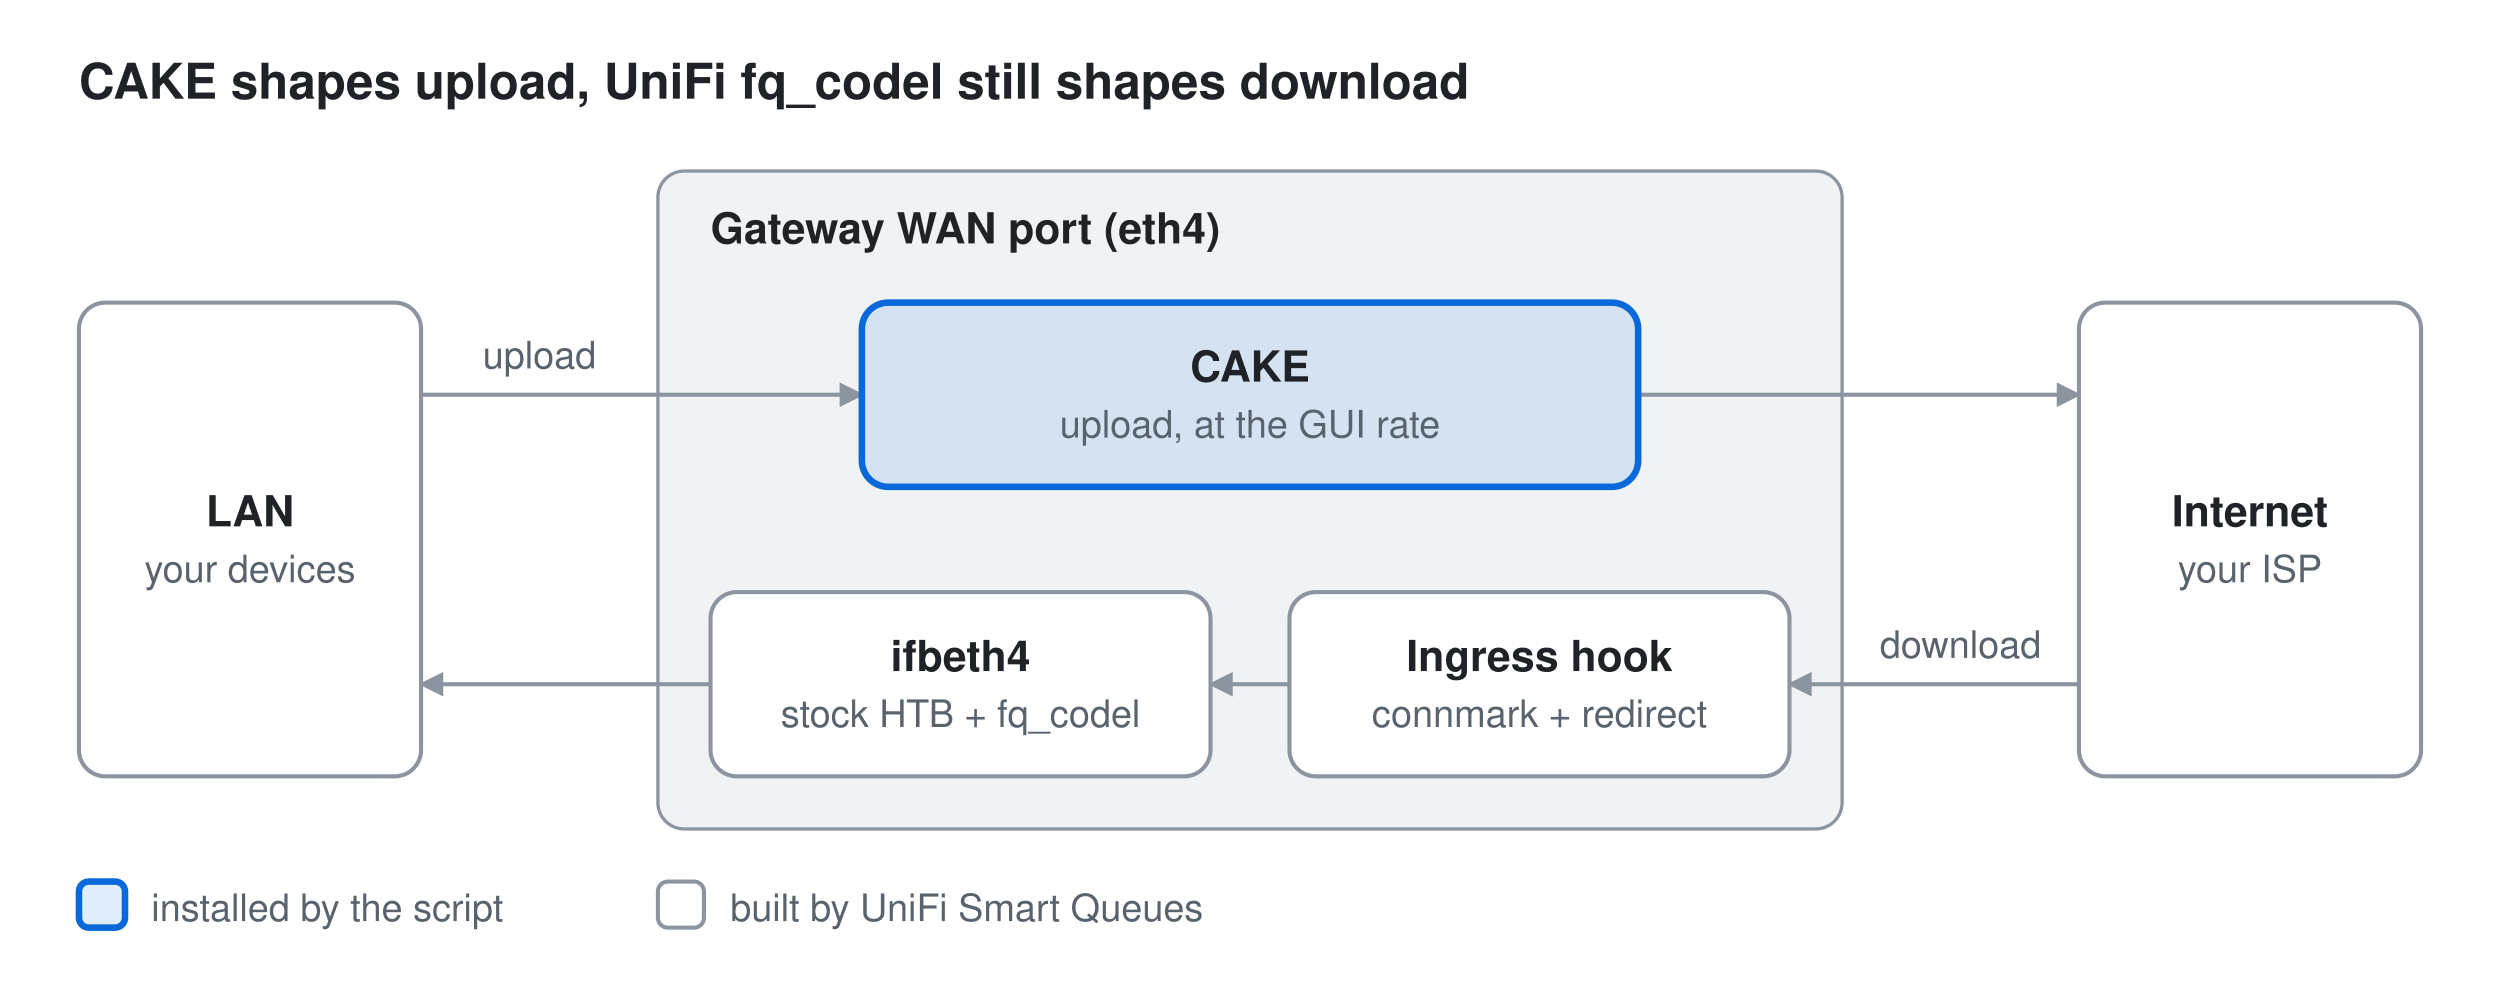
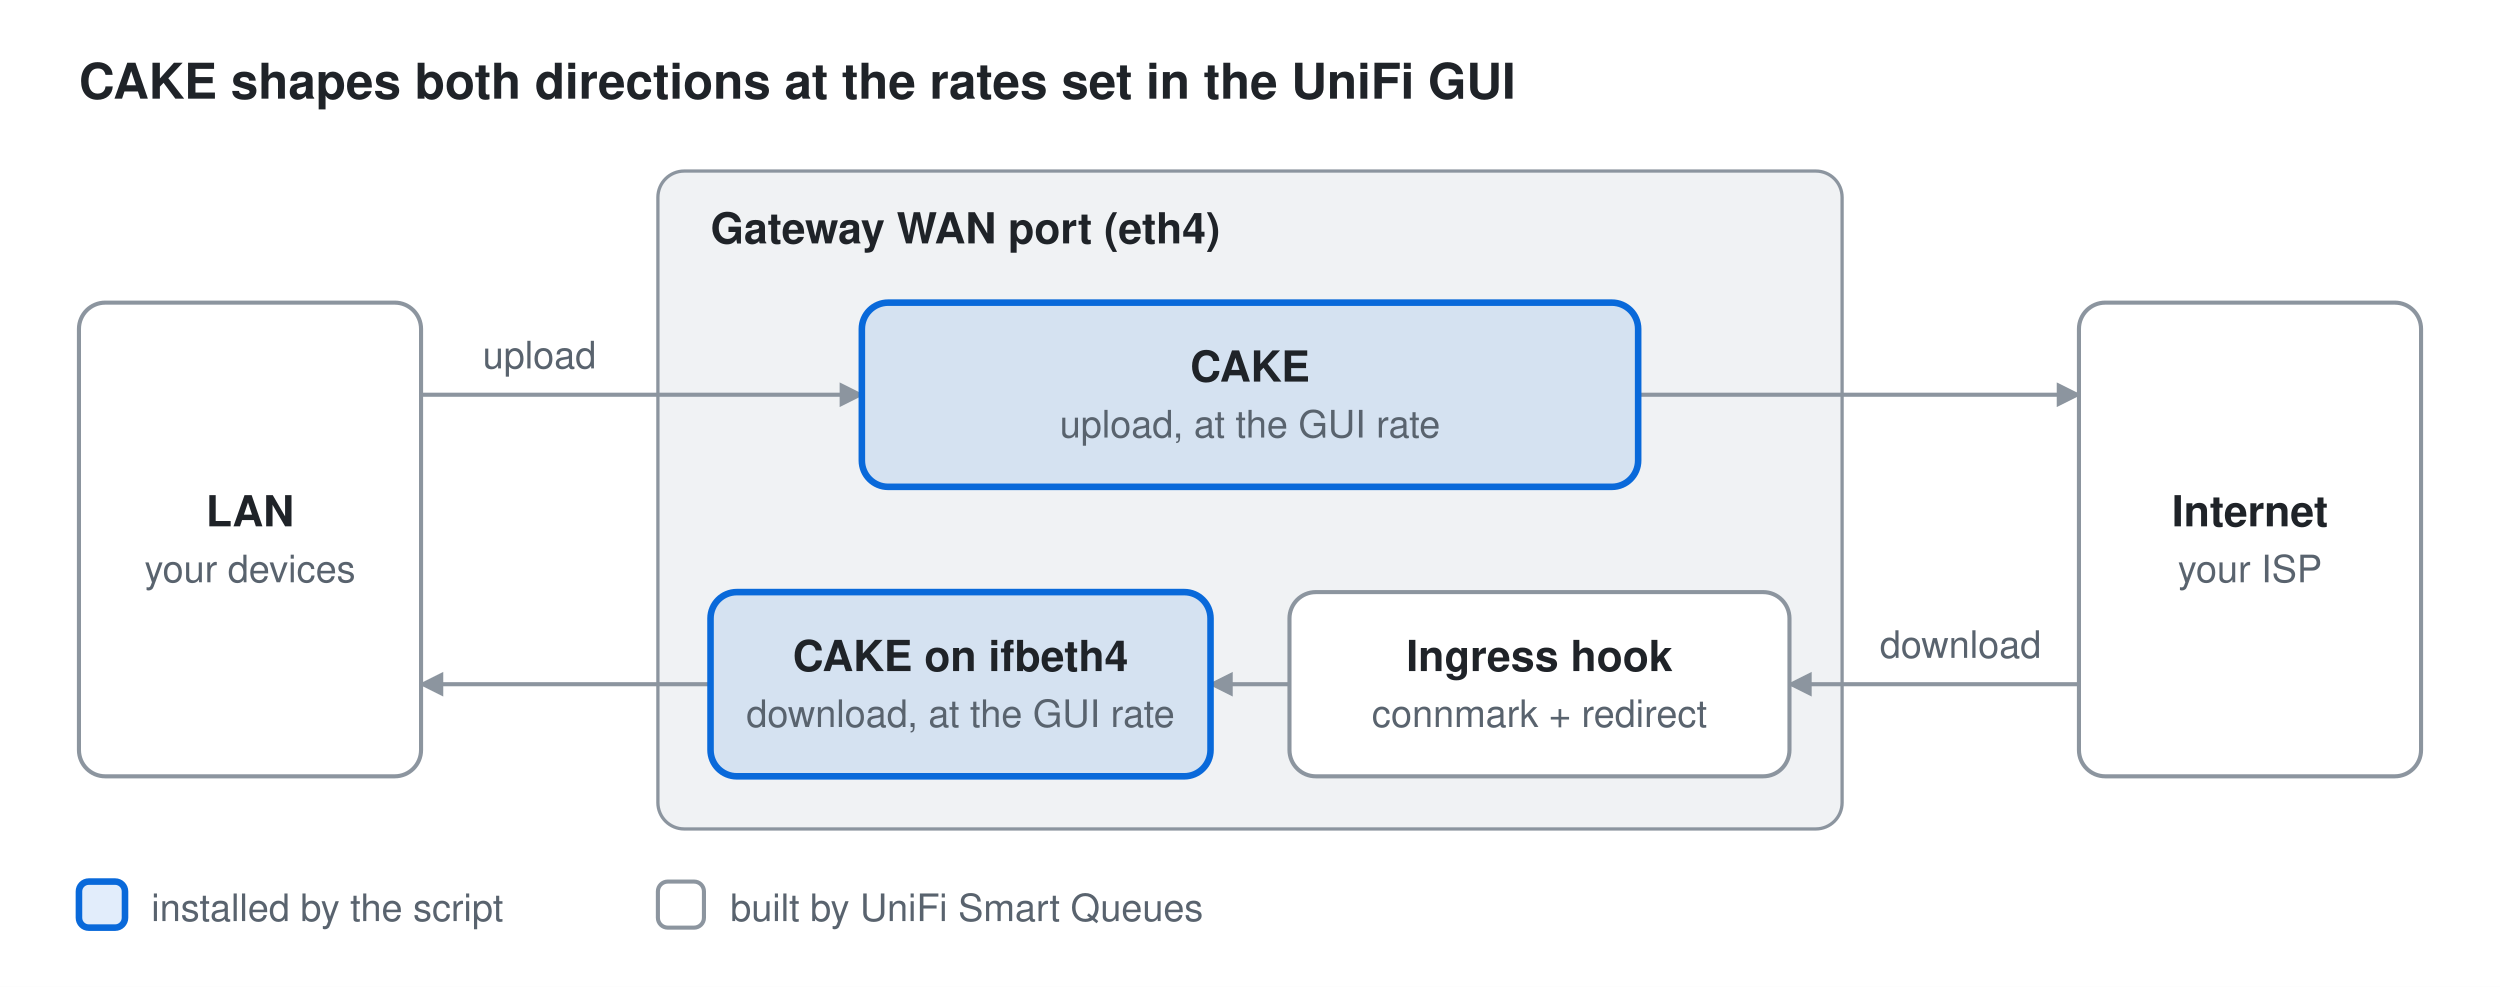
- <svg xmlns="http://www.w3.org/2000/svg" viewBox="0 0 760 300" width="760" height="300" role="img" aria-label="CAKE shapes upload, UniFi fq_codel still shapes download" font-family="-apple-system, Segoe UI, Helvetica, Arial, sans-serif" font-size="13">
+ <svg xmlns="http://www.w3.org/2000/svg" viewBox="0 0 760 300" width="760" height="300" role="img" aria-label="CAKE shapes both directions at the rates set in the UniFi GUI" font-family="-apple-system, Segoe UI, Helvetica, Arial, sans-serif" font-size="13">
  <defs>
    <marker id="arrow" viewBox="0 0 10 10" refX="9" refY="5" markerWidth="6" markerHeight="6" orient="auto-start-reverse">
      <path d="M0 0L10 5L0 10z" fill="#8c959f" />
    </marker>
  </defs>
  <rect width="760" height="300" fill="#ffffff" />
-   <text x="24" y="30" font-size="15" font-weight="600" fill="#1f2328">CAKE shapes upload, UniFi fq_codel still shapes download</text>
+   <text x="24" y="30" font-size="15" font-weight="600" fill="#1f2328">CAKE shapes both directions at the rates set in the UniFi GUI</text>
  <rect x="200" y="52" width="360" height="200" rx="8" fill="#f0f2f4" stroke="#8c959f" stroke-width="1" />
  <text x="216" y="74" font-weight="600" fill="#1f2328">Gateway WAN port (eth4)</text>
  <g fill="none" stroke="#8c959f" stroke-width="1.25">
    <path d="M128 120H262" marker-end="url(#arrow)" />
    <path d="M498 120H632" marker-end="url(#arrow)" />
    <path d="M632 208H544" marker-end="url(#arrow)" />
    <path d="M392 208H368" marker-end="url(#arrow)" />
    <path d="M216 208H128" marker-end="url(#arrow)" />
  </g>
  <rect x="24" y="92" width="104" height="144" rx="8" fill="#ffffff" stroke="#8c959f" stroke-width="1.25" />
  <text x="76" y="160" text-anchor="middle" font-weight="600" fill="#1f2328">LAN</text>
  <text x="76" y="177" text-anchor="middle" font-size="11.5" fill="#59636e">your devices</text>
  <rect x="632" y="92" width="104" height="144" rx="8" fill="#ffffff" stroke="#8c959f" stroke-width="1.25" />
  <text x="684" y="160" text-anchor="middle" font-weight="600" fill="#1f2328">Internet</text>
  <text x="684" y="177" text-anchor="middle" font-size="11.5" fill="#59636e">your ISP</text>
  <rect x="262" y="92" width="236" height="56" rx="8" fill="#0969da" fill-opacity="0.12" stroke="#0969da" stroke-width="2" />
  <text x="380" y="116" text-anchor="middle" font-weight="600" fill="#1f2328">CAKE</text>
  <text x="380" y="133" text-anchor="middle" font-size="11.5" fill="#59636e">upload, at the GUI rate</text>
  <rect x="392" y="180" width="152" height="56" rx="8" fill="#ffffff" stroke="#8c959f" stroke-width="1.25" />
  <text x="468" y="204" text-anchor="middle" font-weight="600" fill="#1f2328">Ingress hook</text>
  <text x="468" y="221" text-anchor="middle" font-size="11.5" fill="#59636e">connmark + redirect</text>
-   <rect x="216" y="180" width="152" height="56" rx="8" fill="#ffffff" stroke="#8c959f" stroke-width="1.25" />
-   <text x="292" y="204" text-anchor="middle" font-weight="600" fill="#1f2328">ifbeth4</text>
-   <text x="292" y="221" text-anchor="middle" font-size="11.5" fill="#59636e">stock HTB + fq_codel</text>
+   <rect x="216" y="180" width="152" height="56" rx="8" fill="#0969da" fill-opacity="0.12" stroke="#0969da" stroke-width="2" />
+   <text x="292" y="204" text-anchor="middle" font-weight="600" fill="#1f2328">CAKE on ifbeth4</text>
+   <text x="292" y="221" text-anchor="middle" font-size="11.5" fill="#59636e">download, at the GUI rate</text>
  <text x="164" y="112" text-anchor="middle" font-size="11.5" fill="#59636e">upload</text>
  <text x="596" y="200" text-anchor="middle" font-size="11.5" fill="#59636e">download</text>
  <rect x="24" y="268" width="14" height="14" rx="3" fill="#0969da" fill-opacity="0.12" stroke="#0969da" stroke-width="2" />
  <text x="46" y="280" font-size="11.5" fill="#59636e">installed by the script</text>
  <rect x="200" y="268" width="14" height="14" rx="3" fill="#ffffff" stroke="#8c959f" stroke-width="1.25" />
  <text x="222" y="280" font-size="11.5" fill="#59636e">built by UniFi Smart Queues</text>
</svg>
